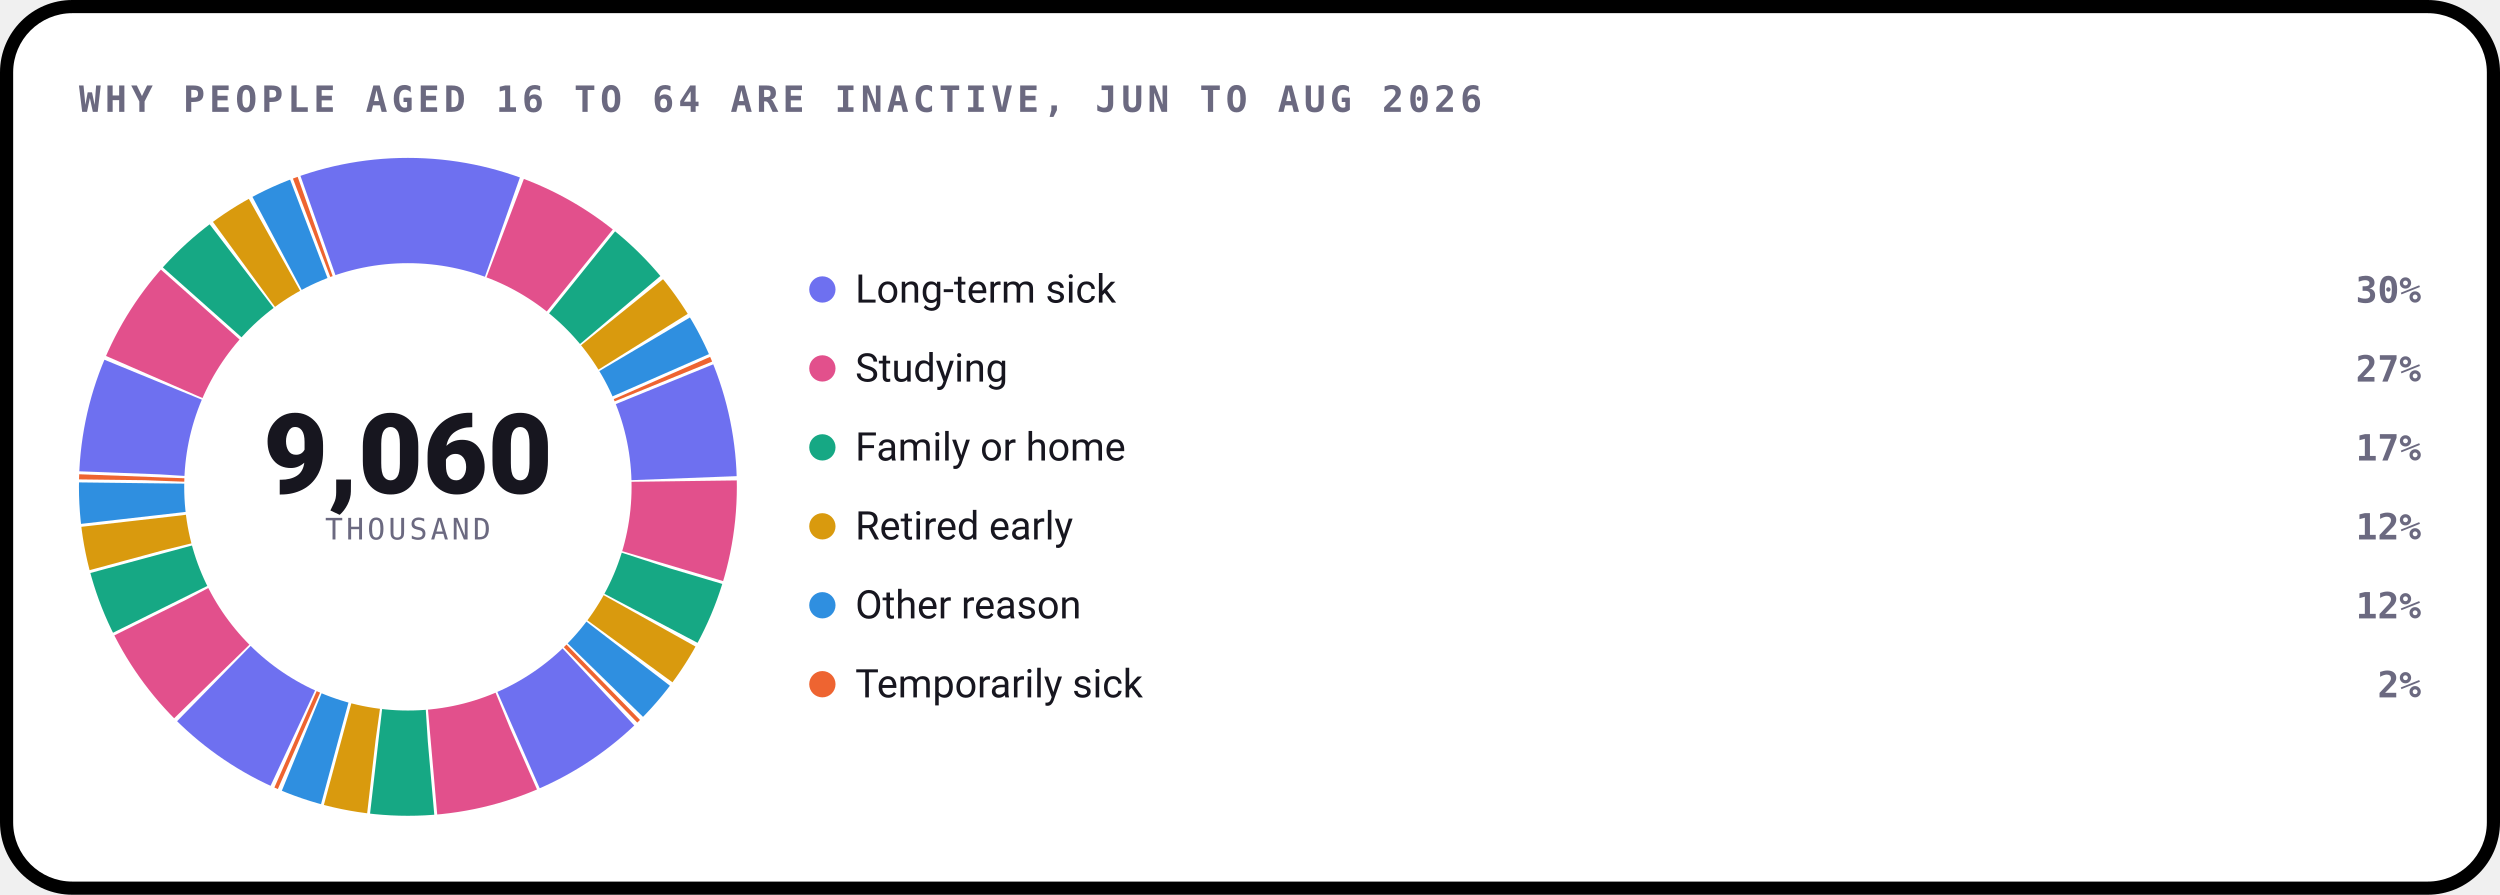
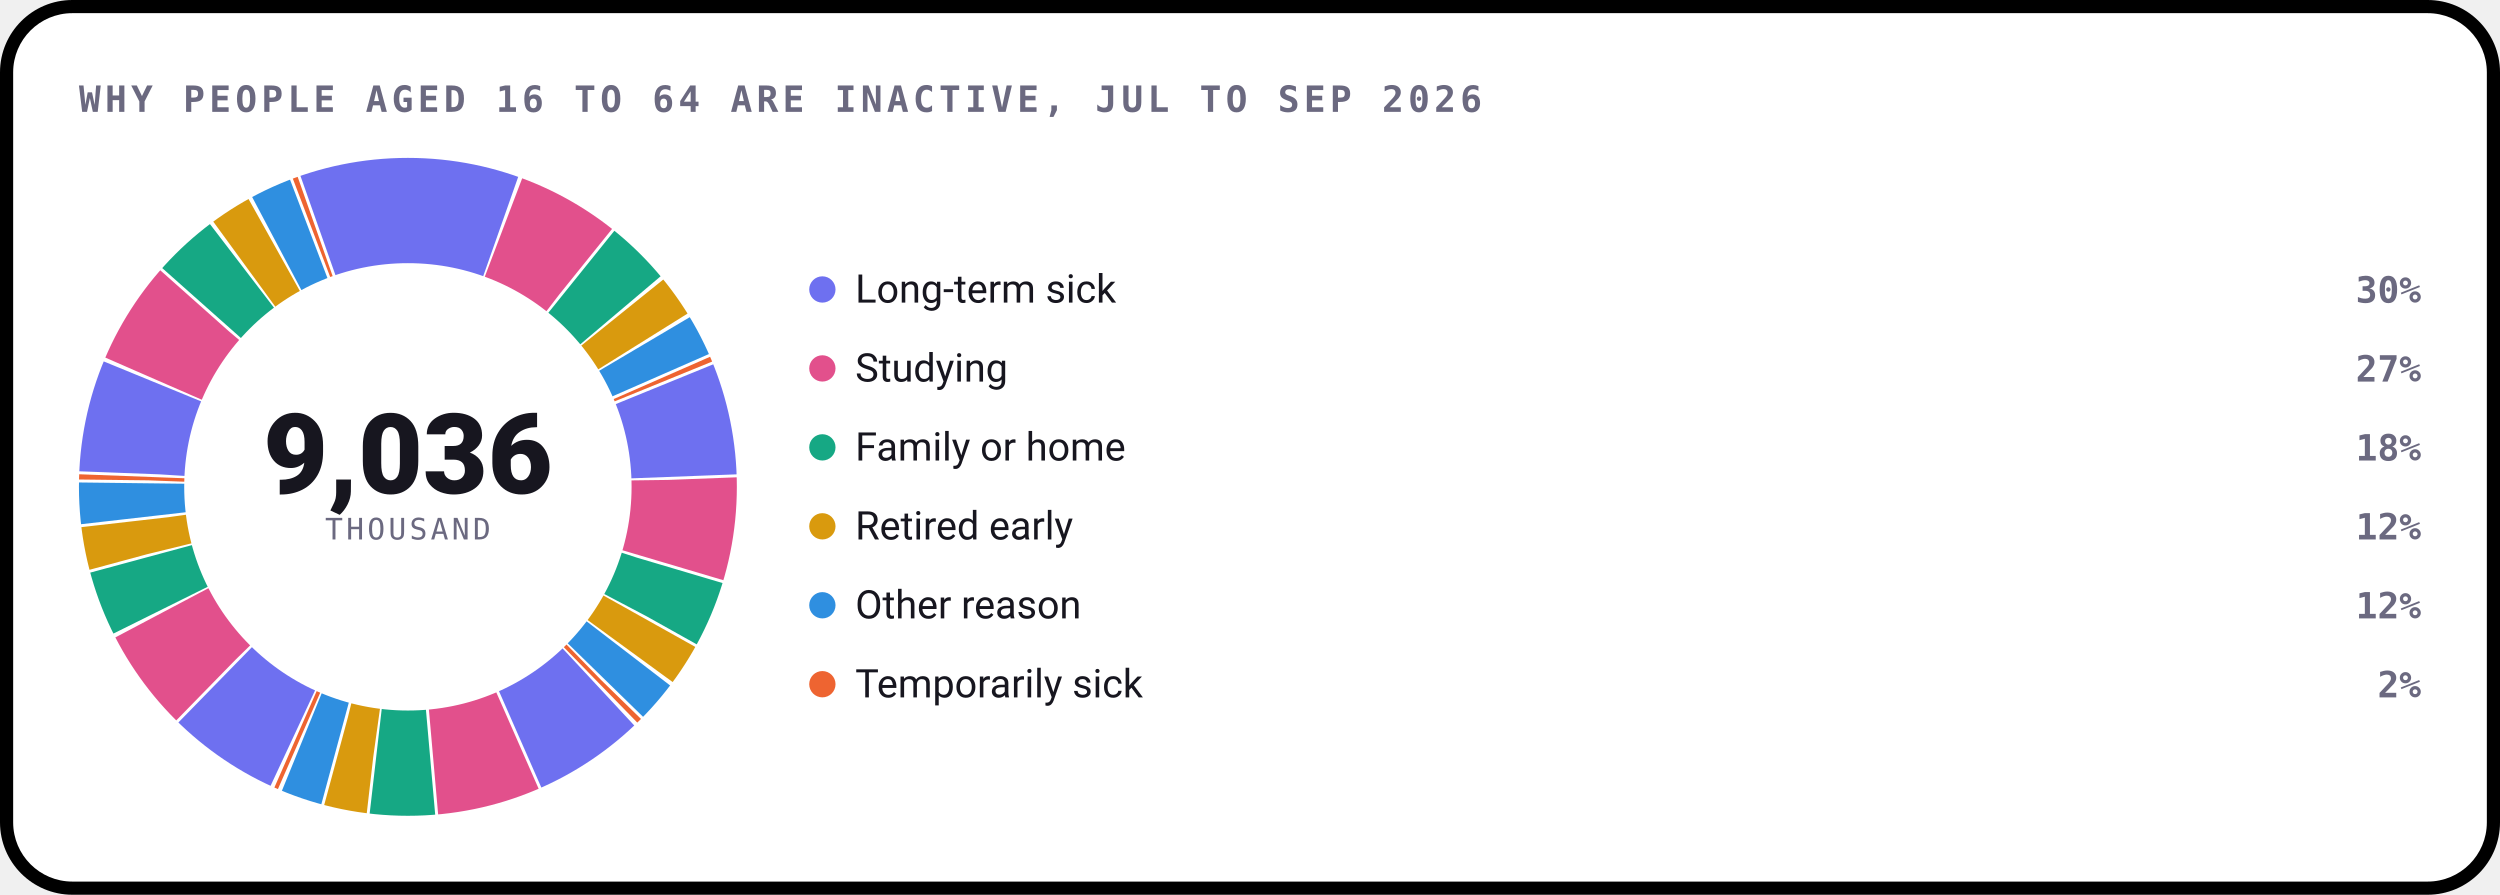
- <svg xmlns="http://www.w3.org/2000/svg" viewBox="0 0 760 272" width="760" height="272" role="img" aria-label="Why people aged 16 to 64 are inactive, Jun to Aug 2026: total 9,060 across 6 parts">
+ <svg xmlns="http://www.w3.org/2000/svg" viewBox="0 0 760 272" width="760" height="272" role="img" aria-label="Why people aged 16 to 64 are inactive, Jul to Sep 2026: total 9,036 across 6 parts">
  <rect width="760" height="272" rx="22" fill="#000000" />
  <rect x="4" y="4" width="752" height="264" rx="18" fill="#ffffff" />
-   <text x="24" y="34" fill="#6b6980" font-family="ui-monospace,SFMono-Regular,Menlo,Consolas,monospace" font-size="11" font-weight="600" letter-spacing="1.3">WHY PEOPLE AGED 16 TO 64 ARE INACTIVE, JUN TO AUG 2026</text>
-   <circle cx="124" cy="148" r="84" fill="none" stroke="#6E70F0" stroke-width="32" pathLength="100" stroke-dasharray="29.32 70.68" stroke-dashoffset="0" transform="rotate(-90 124 148)" />
-   <circle cx="124" cy="148" r="84" fill="none" stroke="#E2508C" stroke-width="32" pathLength="100" stroke-dasharray="26.18 73.82" stroke-dashoffset="-30.22" transform="rotate(-90 124 148)" />
-   <circle cx="124" cy="148" r="84" fill="none" stroke="#16A884" stroke-width="32" pathLength="100" stroke-dasharray="16.31 83.69" stroke-dashoffset="-57.3" transform="rotate(-90 124 148)" />
-   <circle cx="124" cy="148" r="84" fill="none" stroke="#D99A0E" stroke-width="32" pathLength="100" stroke-dasharray="11.02 88.98" stroke-dashoffset="-74.5" transform="rotate(-90 124 148)" />
-   <circle cx="124" cy="148" r="84" fill="none" stroke="#2F8FE0" stroke-width="32" pathLength="100" stroke-dasharray="10.62 89.38" stroke-dashoffset="-86.42" transform="rotate(-90 124 148)" />
-   <circle cx="124" cy="148" r="84" fill="none" stroke="#EE6431" stroke-width="32" pathLength="100" stroke-dasharray="1.15 98.85" stroke-dashoffset="-97.95" transform="rotate(-90 124 148)" />
-   <text x="124" y="150" text-anchor="middle" fill="#17161f" font-family="ui-sans-serif,system-ui,-apple-system,'Segoe UI',Roboto,Helvetica,Arial,sans-serif" font-size="34" font-weight="800">9,060</text>
+   <text x="24" y="34" fill="#6b6980" font-family="ui-monospace,SFMono-Regular,Menlo,Consolas,monospace" font-size="11" font-weight="600" letter-spacing="1.3">WHY PEOPLE AGED 16 TO 64 ARE INACTIVE, JUL TO SEP 2026</text>
+   <circle cx="124" cy="148" r="84" fill="none" stroke="#6E70F0" stroke-width="32" pathLength="100" stroke-dasharray="28.77 71.23" stroke-dashoffset="0" transform="rotate(-90 124 148)" />
+   <circle cx="124" cy="148" r="84" fill="none" stroke="#E2508C" stroke-width="32" pathLength="100" stroke-dasharray="26.45 73.55" stroke-dashoffset="-29.67" transform="rotate(-90 124 148)" />
+   <circle cx="124" cy="148" r="84" fill="none" stroke="#16A884" stroke-width="32" pathLength="100" stroke-dasharray="16.71 83.29" stroke-dashoffset="-57.02" transform="rotate(-90 124 148)" />
+   <circle cx="124" cy="148" r="84" fill="none" stroke="#D99A0E" stroke-width="32" pathLength="100" stroke-dasharray="10.8 89.2" stroke-dashoffset="-74.62" transform="rotate(-90 124 148)" />
+   <circle cx="124" cy="148" r="84" fill="none" stroke="#2F8FE0" stroke-width="32" pathLength="100" stroke-dasharray="10.7 89.3" stroke-dashoffset="-86.32" transform="rotate(-90 124 148)" />
+   <circle cx="124" cy="148" r="84" fill="none" stroke="#EE6431" stroke-width="32" pathLength="100" stroke-dasharray="1.18 98.82" stroke-dashoffset="-97.92" transform="rotate(-90 124 148)" />
+   <text x="124" y="150" text-anchor="middle" fill="#17161f" font-family="ui-sans-serif,system-ui,-apple-system,'Segoe UI',Roboto,Helvetica,Arial,sans-serif" font-size="34" font-weight="800">9,036</text>
  <text x="124" y="164" fill="#6b6980" font-family="ui-monospace,SFMono-Regular,Menlo,Consolas,monospace" font-size="9" text-anchor="middle" letter-spacing="1">THOUSAND</text>
  <circle cx="250" cy="88" r="4" fill="#6E70F0" />
  <text x="260" y="92" fill="#17161f" font-family="ui-sans-serif,system-ui,-apple-system,'Segoe UI',Roboto,Helvetica,Arial,sans-serif" font-size="12">Long-term sick</text>
  <text x="736" y="92" text-anchor="end" fill="#6b6980" font-family="ui-monospace,SFMono-Regular,Menlo,Consolas,monospace" font-size="11" font-weight="600">30%</text>
  <circle cx="250" cy="112" r="4" fill="#E2508C" />
  <text x="260" y="116" fill="#17161f" font-family="ui-sans-serif,system-ui,-apple-system,'Segoe UI',Roboto,Helvetica,Arial,sans-serif" font-size="12">Studying</text>
  <text x="736" y="116" text-anchor="end" fill="#6b6980" font-family="ui-monospace,SFMono-Regular,Menlo,Consolas,monospace" font-size="11" font-weight="600">27%</text>
  <circle cx="250" cy="136" r="4" fill="#16A884" />
  <text x="260" y="140" fill="#17161f" font-family="ui-sans-serif,system-ui,-apple-system,'Segoe UI',Roboto,Helvetica,Arial,sans-serif" font-size="12">Family or home</text>
-   <text x="736" y="140" text-anchor="end" fill="#6b6980" font-family="ui-monospace,SFMono-Regular,Menlo,Consolas,monospace" font-size="11" font-weight="600">17%</text>
+   <text x="736" y="140" text-anchor="end" fill="#6b6980" font-family="ui-monospace,SFMono-Regular,Menlo,Consolas,monospace" font-size="11" font-weight="600">18%</text>
  <circle cx="250" cy="160" r="4" fill="#D99A0E" />
  <text x="260" y="164" fill="#17161f" font-family="ui-sans-serif,system-ui,-apple-system,'Segoe UI',Roboto,Helvetica,Arial,sans-serif" font-size="12">Retired early</text>
  <text x="736" y="164" text-anchor="end" fill="#6b6980" font-family="ui-monospace,SFMono-Regular,Menlo,Consolas,monospace" font-size="11" font-weight="600">12%</text>
  <circle cx="250" cy="184" r="4" fill="#2F8FE0" />
  <text x="260" y="188" fill="#17161f" font-family="ui-sans-serif,system-ui,-apple-system,'Segoe UI',Roboto,Helvetica,Arial,sans-serif" font-size="12">Other reason</text>
  <text x="736" y="188" text-anchor="end" fill="#6b6980" font-family="ui-monospace,SFMono-Regular,Menlo,Consolas,monospace" font-size="11" font-weight="600">12%</text>
  <circle cx="250" cy="208" r="4" fill="#EE6431" />
  <text x="260" y="212" fill="#17161f" font-family="ui-sans-serif,system-ui,-apple-system,'Segoe UI',Roboto,Helvetica,Arial,sans-serif" font-size="12">Temporarily sick</text>
  <text x="736" y="212" text-anchor="end" fill="#6b6980" font-family="ui-monospace,SFMono-Regular,Menlo,Consolas,monospace" font-size="11" font-weight="600">2%</text>
</svg>
